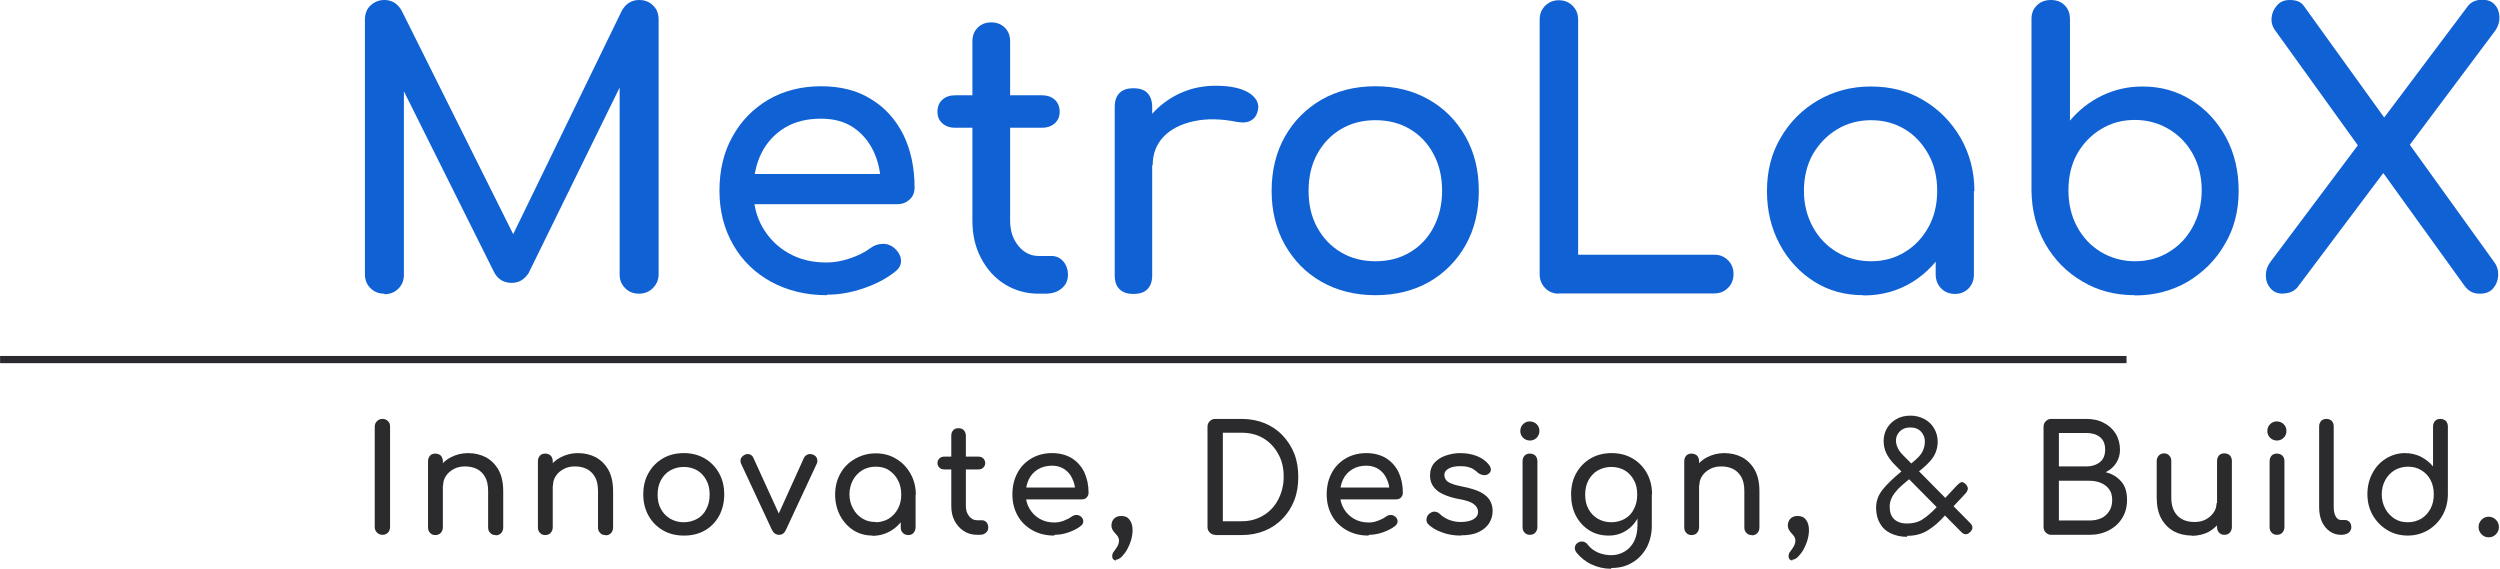
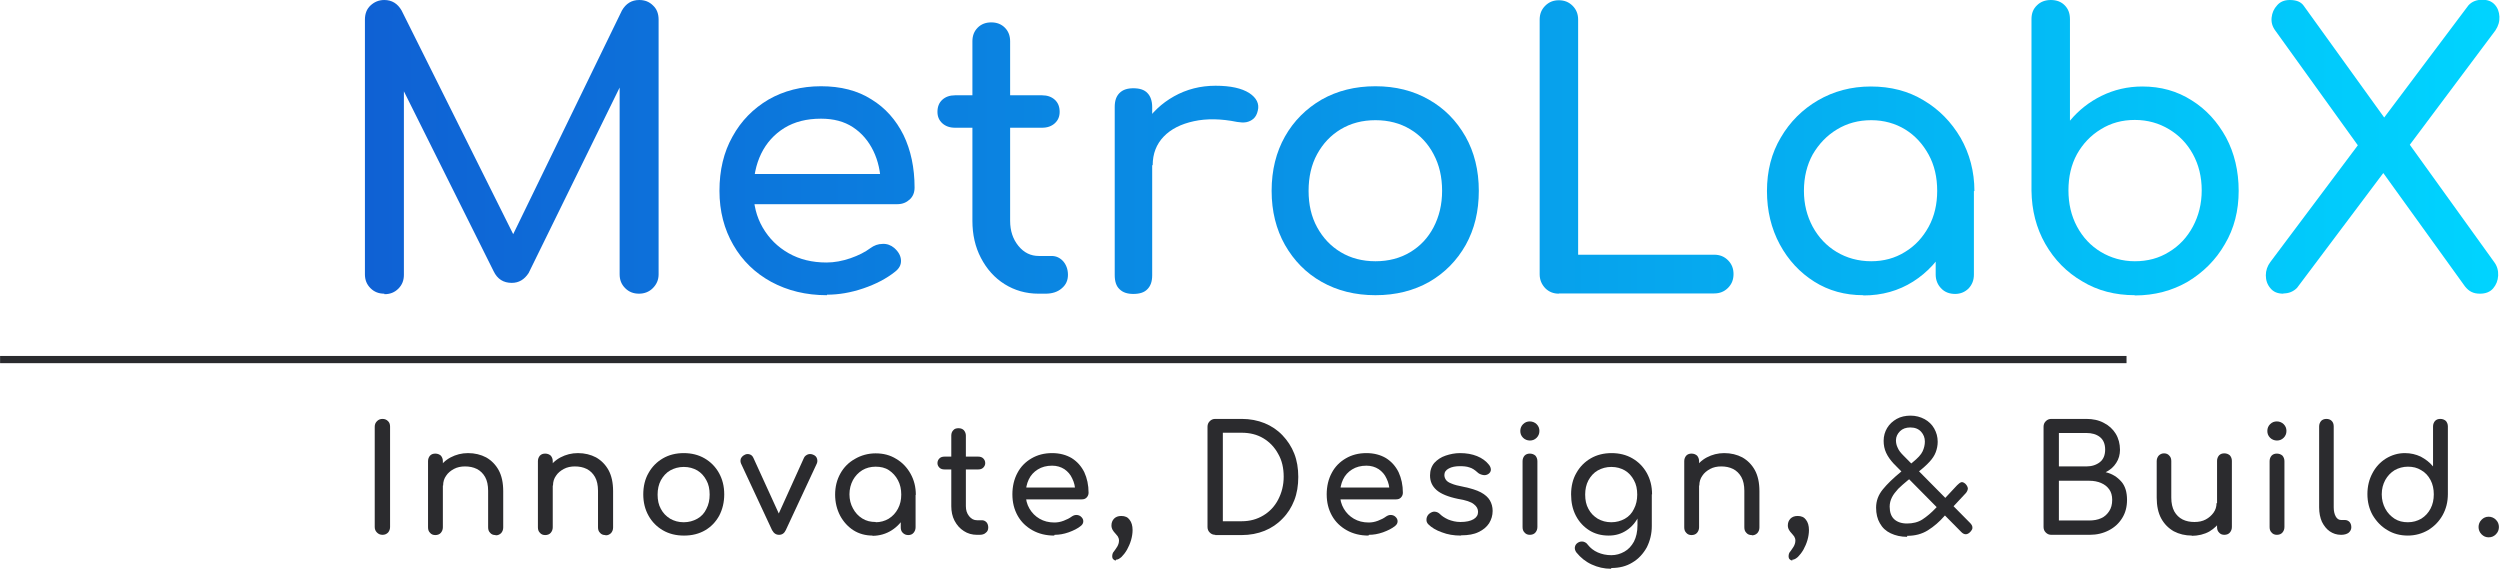
<svg xmlns="http://www.w3.org/2000/svg" xml:space="preserve" width="9.626in" height="2.189in" version="1.1" style="shape-rendering:geometricPrecision; text-rendering:geometricPrecision; image-rendering:optimizeQuality; fill-rule:evenodd; clip-rule:evenodd" viewBox="0 0 9942 2261">
  <defs>
    <style type="text/css">
   
    .str0 {stroke:#2A2B2E;stroke-width:28.692}
    .fil2 {fill:none}
-     .fil0 {fill:#0F61D4;fill-rule:nonzero}
    .fil1 {fill:#2B2B2E;fill-rule:nonzero}
+     .fil0 {fill:url(#id0);fill-rule:nonzero}
   
  </style>
+     <linearGradient id="id0" gradientUnits="userSpaceOnUse" x1="1449.97" y1="587.216" x2="9941.94" y2="587.216">
+       <stop offset="0" style="stop-color:#0F61D4" />
+       <stop offset="1" style="stop-color:#00D4FF" />
+     </linearGradient>
  </defs>
  <g id="Layer_x0020_1">
    <path class="fil0" d="M1528 1168c-22,0 -40,-7 -55,-22 -15,-15 -22,-33 -22,-55l0 -1013c0,-23 7,-42 22,-56 15,-14 33,-22 55,-22 30,0 53,14 69,42l468 938 -48 0 456 -938c16,-28 39,-42 69,-42 22,0 40,7 55,22 15,14 22,33 22,56l0 1013c0,22 -8,40 -23,55 -15,15 -34,22 -55,22 -22,0 -40,-7 -55,-22 -15,-15 -22,-33 -22,-55l0 -797 30 -7 -392 799c-17,26 -39,39 -67,39 -33,0 -57,-15 -72,-46l-387 -776 30 -7 0 797c0,22 -7,40 -22,55 -15,15 -33,22 -55,22z" />
    <path id="1" class="fil0" d="M3288 1174c-83,0 -156,-18 -221,-53 -64,-35 -115,-84 -151,-147 -36,-62 -55,-134 -55,-215 0,-82 17,-154 52,-216 34,-62 82,-111 143,-147 61,-35 131,-53 209,-53 78,0 145,17 200,52 56,34 98,82 128,142 29,60 44,130 44,209 0,19 -6,35 -19,47 -13,12 -29,19 -49,19l-603 0 0 -120 598 0 -61 42c-1,-50 -11,-95 -30,-134 -19,-39 -46,-71 -81,-94 -35,-23 -77,-34 -127,-34 -57,0 -105,12 -146,37 -40,25 -71,59 -92,102 -21,43 -31,93 -31,147 0,55 12,104 37,147 25,43 59,77 103,102 44,25 94,37 151,37 31,0 63,-6 95,-17 32,-11 59,-25 79,-40 15,-11 31,-17 49,-17 17,-1 33,5 46,16 17,15 26,31 27,49 1,18 -7,33 -24,46 -34,27 -76,49 -126,66 -50,17 -98,25 -144,25z" />
    <path id="2" class="fil0" d="M4130 1168c-50,0 -95,-13 -135,-38 -40,-25 -71,-60 -94,-104 -23,-44 -34,-93 -34,-148l0 -714c0,-22 7,-40 21,-54 14,-14 32,-21 54,-21 22,0 40,7 54,21 14,14 21,32 21,54l0 714c0,40 11,73 33,100 22,27 49,40 81,40l51 0c18,0 33,7 46,21 12,14 19,32 19,54 0,22 -8,40 -25,54 -16,14 -38,21 -64,21l-27 0zm-332 -660c-21,0 -38,-6 -51,-18 -13,-12 -19,-27 -19,-45 0,-20 6,-36 19,-48 13,-12 30,-18 51,-18l346 0c21,0 38,6 51,18 13,12 19,28 19,48 0,18 -6,33 -19,45 -13,12 -30,18 -51,18l-346 0z" />
    <path id="3" class="fil0" d="M4506 657c0,-60 15,-113 44,-161 29,-47 69,-85 119,-113 50,-28 105,-42 165,-42 60,0 104,10 134,29 29,19 41,43 34,70 -3,14 -9,25 -17,32 -8,7 -18,12 -29,14 -11,2 -23,1 -36,-1 -64,-13 -121,-14 -172,-3 -51,11 -91,31 -120,61 -29,30 -44,68 -44,114l-76 0zm1 512c-24,0 -42,-6 -55,-19 -13,-12 -19,-31 -19,-56l0 -669c0,-24 6,-42 19,-55 13,-13 31,-19 55,-19 25,0 44,6 56,19 12,12 19,31 19,56l0 669c0,24 -6,42 -19,55 -12,13 -31,19 -56,19z" />
    <path id="4" class="fil0" d="M5470 1174c-81,0 -152,-18 -214,-53 -62,-35 -110,-84 -146,-147 -35,-62 -53,-134 -53,-215 0,-82 18,-154 53,-216 35,-62 84,-111 146,-147 62,-35 133,-53 214,-53 80,0 151,18 212,53 62,35 110,84 146,147 35,62 53,134 53,216 0,81 -17,152 -52,215 -35,62 -83,111 -145,147 -62,35 -133,53 -214,53zm0 -135c52,0 98,-12 138,-36 40,-24 71,-57 93,-99 22,-42 34,-90 34,-145 0,-55 -11,-103 -34,-146 -22,-42 -54,-76 -93,-99 -40,-24 -86,-36 -138,-36 -52,0 -98,12 -138,36 -40,24 -71,57 -94,99 -23,42 -34,91 -34,146 0,55 11,103 34,145 23,42 54,75 94,99 40,24 86,36 138,36z" />
    <path id="5" class="fil0" d="M6200 1168c-22,0 -40,-7 -55,-22 -14,-15 -22,-33 -22,-55l0 -1013c0,-22 7,-40 22,-55 15,-15 33,-22 54,-22 22,0 40,7 55,22 15,15 22,33 22,55l0 935 541 0c22,0 40,7 55,22 15,15 22,33 22,55 0,22 -7,40 -22,55 -15,15 -33,22 -55,22l-619 0z" />
    <path id="6" class="fil0" d="M7410 1174c-73,0 -138,-18 -195,-54 -57,-36 -103,-85 -137,-148 -34,-63 -51,-134 -51,-212 0,-80 18,-151 55,-213 36,-62 86,-112 148,-148 62,-36 132,-55 210,-55 79,0 149,18 210,55 61,36 110,86 147,149 36,63 55,134 55,212l-58 0c0,79 -17,149 -50,212 -33,62 -79,112 -136,148 -57,36 -123,55 -197,55zm31 -135c50,0 95,-12 135,-37 40,-24 71,-58 94,-100 23,-42 34,-90 34,-143 0,-54 -11,-102 -34,-144 -23,-42 -54,-76 -93,-100 -39,-24 -85,-37 -135,-37 -51,0 -96,12 -137,37 -40,24 -72,58 -96,99 -23,42 -35,90 -35,145 0,53 12,100 35,143 23,42 55,76 95,100 40,24 86,37 138,37zm335 130c-23,0 -42,-7 -56,-22 -14,-14 -22,-33 -22,-55l0 -229 28 -159 124 54 0 334c0,22 -7,40 -21,55 -14,14 -32,22 -54,22z" />
    <path id="7" class="fil0" d="M8490 1174c-78,0 -148,-18 -209,-55 -62,-36 -111,-86 -147,-149 -36,-63 -54,-134 -55,-212l0 -682c0,-23 7,-41 22,-55 14,-14 33,-21 55,-21 23,0 41,7 55,21 14,14 21,32 21,55l0 404c35,-42 77,-75 126,-99 49,-24 103,-37 162,-37 73,0 138,18 196,55 58,36 103,86 137,148 33,62 50,133 50,212 0,79 -18,150 -55,212 -36,63 -86,112 -147,149 -62,36 -132,55 -211,55zm0 -135c51,0 96,-12 136,-37 40,-24 72,-58 95,-101 23,-43 35,-91 35,-144 0,-54 -12,-102 -35,-144 -23,-42 -55,-75 -95,-99 -40,-24 -85,-37 -136,-37 -50,0 -95,12 -135,37 -40,24 -72,58 -95,99 -23,42 -34,90 -34,144 0,53 11,101 34,144 23,43 55,77 95,101 40,24 86,37 135,37z" />
    <path id="8" class="fil0" d="M9081 1168c-23,0 -40,-7 -52,-22 -12,-14 -18,-31 -18,-51 0,-19 6,-37 18,-53l377 -503 67 -60 344 -458c14,-15 32,-22 55,-22 21,0 37,6 49,19 12,13 18,29 19,48 1,19 -4,37 -16,55l-363 485 -64 57 -362 482c-15,15 -33,22 -54,22zm782 0c-13,0 -24,-2 -34,-7 -9,-4 -18,-12 -26,-22l-348 -483 -55 -46 -351 -488c-12,-16 -17,-33 -15,-52 2,-19 9,-35 22,-49 12,-14 29,-21 50,-21 26,0 44,7 55,22l332 461 57 46 369 513c12,16 17,34 16,54 -1,20 -8,37 -20,51 -12,14 -30,21 -52,21z" />
    <path class="fil1" d="M1521 2127c-9,0 -16,-3 -22,-9 -6,-6 -9,-13 -9,-22l0 -399c0,-9 3,-16 9,-22 6,-6 13,-9 22,-9 9,0 16,3 22,9 6,6 8,13 8,22l0 399c0,9 -3,16 -8,22 -6,6 -13,9 -22,9z" />
    <path id="1" class="fil1" d="M1970 2128c-9,0 -16,-3 -21,-9 -6,-6 -8,-13 -8,-22l0 -145c0,-22 -4,-41 -12,-55 -8,-14 -19,-25 -33,-32 -14,-7 -30,-10 -47,-10 -16,0 -31,3 -44,10 -13,7 -24,16 -31,27 -8,11 -12,24 -12,39l-37 0c0,-25 6,-47 18,-66 12,-19 28,-35 49,-46 21,-11 44,-17 69,-17 27,0 51,6 72,17 21,12 38,29 50,51 12,22 18,50 18,83l0 145c0,9 -3,16 -8,22 -6,6 -13,9 -21,9zm-239 0c-9,0 -16,-3 -21,-9 -6,-6 -8,-13 -8,-22l0 -263c0,-9 3,-16 8,-22 6,-6 13,-8 21,-8 9,0 16,3 22,8 5,6 8,13 8,22l0 263c0,9 -3,16 -8,22 -5,6 -13,9 -22,9z" />
    <path id="2" class="fil1" d="M2407 2128c-9,0 -16,-3 -21,-9 -6,-6 -8,-13 -8,-22l0 -145c0,-22 -4,-41 -12,-55 -8,-14 -19,-25 -33,-32 -14,-7 -30,-10 -47,-10 -16,0 -31,3 -44,10 -13,7 -24,16 -31,27 -8,11 -12,24 -12,39l-37 0c0,-25 6,-47 18,-66 12,-19 28,-35 49,-46 21,-11 44,-17 69,-17 27,0 51,6 72,17 21,12 38,29 50,51 12,22 18,50 18,83l0 145c0,9 -3,16 -8,22 -6,6 -13,9 -21,9zm-239 0c-9,0 -16,-3 -21,-9 -6,-6 -8,-13 -8,-22l0 -263c0,-9 3,-16 8,-22 6,-6 13,-8 21,-8 9,0 16,3 22,8 5,6 8,13 8,22l0 263c0,9 -3,16 -8,22 -5,6 -13,9 -22,9z" />
    <path id="3" class="fil1" d="M2719 2130c-31,0 -59,-7 -83,-21 -24,-14 -43,-33 -57,-58 -14,-25 -21,-53 -21,-85 0,-32 7,-61 21,-85 14,-25 33,-44 57,-58 24,-14 52,-21 83,-21 31,0 59,7 83,21 24,14 43,33 57,58 14,25 21,53 21,85 0,32 -7,60 -20,85 -14,25 -32,44 -56,58 -24,14 -52,21 -83,21zm0 -53c20,0 38,-5 54,-14 16,-9 28,-22 36,-39 9,-17 13,-36 13,-57 0,-22 -4,-41 -13,-57 -9,-17 -21,-30 -36,-39 -16,-9 -33,-14 -54,-14 -20,0 -38,5 -54,14 -16,9 -28,23 -37,39 -9,17 -13,36 -13,57 0,22 4,41 13,57 9,17 21,29 37,39 16,9 33,14 54,14z" />
    <path id="4" class="fil1" d="M3098 2127c-12,0 -21,-6 -28,-19l-123 -264c-3,-7 -3,-13 -1,-20 3,-6 7,-11 15,-15 7,-4 13,-4 20,-2 7,2 12,7 15,14l115 252 -28 0 114 -252c3,-7 9,-11 16,-14 7,-2 14,-2 22,2 7,3 12,8 14,15 2,7 2,13 -1,20l-123 264c-6,13 -15,19 -27,19z" />
    <path id="5" class="fil1" d="M3470 2130c-28,0 -54,-7 -76,-21 -22,-14 -40,-34 -53,-58 -13,-25 -20,-53 -20,-84 0,-31 7,-59 21,-84 14,-25 33,-44 58,-58 24,-14 52,-22 82,-22 31,0 58,7 82,22 24,14 43,34 57,59 14,25 21,53 21,84l-23 0c0,31 -7,59 -20,83 -13,25 -31,44 -53,58 -22,14 -48,22 -77,22zm12 -53c19,0 37,-5 52,-14 16,-10 28,-23 37,-40 9,-17 13,-35 13,-56 0,-21 -4,-40 -13,-57 -9,-17 -21,-30 -36,-40 -15,-10 -33,-14 -53,-14 -20,0 -38,5 -53,14 -16,10 -28,23 -37,39 -9,17 -14,36 -14,57 0,21 5,40 14,56 9,17 21,30 37,40 16,10 33,14 54,14zm130 51c-9,0 -16,-3 -22,-9 -6,-6 -8,-13 -8,-22l0 -90 11 -63 48 21 0 132c0,9 -3,16 -8,22 -5,6 -12,9 -21,9z" />
    <path id="6" class="fil1" d="M3885 2127c-19,0 -37,-5 -52,-15 -16,-10 -28,-24 -37,-41 -9,-17 -13,-37 -13,-58l0 -281c0,-9 3,-16 8,-21 5,-6 12,-8 21,-8 9,0 16,3 21,8 5,6 8,13 8,21l0 281c0,16 4,29 13,40 9,11 19,16 31,16l20 0c7,0 13,3 18,8 5,6 7,13 7,21 0,9 -3,16 -10,21 -6,6 -15,8 -25,8l-10 0zm-129 -260c-8,0 -15,-2 -20,-7 -5,-5 -8,-11 -8,-18 0,-8 3,-14 8,-19 5,-5 12,-7 20,-7l134 0c8,0 15,2 20,7 5,5 8,11 8,19 0,7 -3,13 -8,18 -5,5 -12,7 -20,7l-134 0z" />
    <path id="7" class="fil1" d="M4192 2130c-32,0 -61,-7 -86,-21 -25,-14 -45,-33 -59,-58 -14,-25 -21,-53 -21,-85 0,-32 7,-61 20,-85 13,-25 32,-44 56,-58 24,-14 51,-21 82,-21 30,0 56,7 78,20 22,14 38,32 50,56 11,24 17,51 17,82 0,7 -3,14 -8,19 -5,5 -11,7 -19,7l-235 0 0 -47 233 0 -24 17c0,-20 -4,-37 -12,-53 -7,-16 -18,-28 -31,-37 -14,-9 -30,-14 -49,-14 -22,0 -41,5 -57,15 -16,10 -28,23 -36,40 -8,17 -12,36 -12,58 0,22 5,41 15,58 10,17 23,30 40,40 17,10 37,15 59,15 12,0 24,-2 37,-7 13,-5 23,-10 31,-16 6,-4 12,-7 19,-7 7,0 13,2 18,6 7,6 10,12 10,19 0,7 -3,13 -9,18 -13,11 -30,19 -49,26 -20,7 -38,10 -56,10z" />
    <path id="8" class="fil1" d="M4438 2229c-5,0 -8,-2 -11,-5 -3,-3 -4,-7 -4,-11 0,-8 2,-15 7,-20 4,-6 9,-12 13,-19 4,-7 7,-15 7,-24 0,-7 -2,-12 -5,-17 -3,-4 -7,-8 -10,-12 -4,-4 -7,-8 -10,-13 -3,-5 -5,-11 -5,-18 0,-11 3,-19 10,-27 7,-7 16,-11 29,-11 15,0 26,5 33,15 8,10 12,24 12,41 0,13 -2,26 -6,40 -4,14 -10,27 -16,38 -7,12 -14,21 -22,29 -8,7 -15,11 -22,11z" />
    <path id="9" class="fil1" d="M4833 2127c-9,0 -16,-3 -22,-9 -6,-6 -9,-13 -9,-22l0 -399c0,-9 3,-16 9,-22 6,-6 13,-9 22,-9l105 0c33,0 64,6 91,17 27,11 51,27 71,48 20,21 36,45 47,73 11,28 16,59 16,93 0,34 -5,65 -16,93 -11,28 -26,52 -47,73 -20,21 -44,37 -71,48 -27,11 -58,17 -91,17l-105 0zm30 -54l75 0c33,0 61,-8 86,-23 25,-15 45,-36 59,-63 14,-27 22,-57 22,-91 0,-35 -7,-65 -22,-91 -14,-26 -34,-47 -59,-62 -25,-15 -54,-22 -86,-22l-75 0 0 352z" />
    <path id="10" class="fil1" d="M5442 2130c-32,0 -61,-7 -86,-21 -25,-14 -45,-33 -59,-58 -14,-25 -21,-53 -21,-85 0,-32 7,-61 20,-85 13,-25 32,-44 56,-58 24,-14 51,-21 82,-21 30,0 56,7 78,20 22,14 38,32 50,56 11,24 17,51 17,82 0,7 -3,14 -8,19 -5,5 -11,7 -19,7l-235 0 0 -47 233 0 -24 17c0,-20 -4,-37 -12,-53 -7,-16 -18,-28 -31,-37 -14,-9 -30,-14 -49,-14 -22,0 -41,5 -57,15 -16,10 -28,23 -36,40 -8,17 -12,36 -12,58 0,22 5,41 15,58 10,17 23,30 40,40 17,10 37,15 59,15 12,0 24,-2 37,-7 13,-5 23,-10 31,-16 6,-4 12,-7 19,-7 7,0 13,2 18,6 7,6 10,12 10,19 0,7 -3,13 -9,18 -13,11 -30,19 -49,26 -20,7 -38,10 -56,10z" />
    <path id="11" class="fil1" d="M5809 2130c-27,0 -52,-4 -75,-13 -23,-8 -41,-19 -54,-32 -6,-6 -8,-13 -7,-22 1,-8 5,-15 11,-20 8,-6 15,-9 23,-8 8,1 14,4 20,10 7,7 17,14 32,21 15,6 31,10 49,10 23,0 40,-4 52,-11 12,-7 18,-17 18,-29 0,-12 -5,-22 -17,-31 -11,-9 -32,-16 -63,-21 -39,-8 -68,-20 -85,-35 -18,-16 -26,-35 -26,-58 0,-20 6,-37 17,-50 12,-13 27,-23 45,-29 18,-6 37,-10 57,-10 26,0 48,4 68,12 20,8 36,20 47,34 5,6 8,13 8,20 0,7 -4,13 -10,17 -6,4 -14,6 -22,4 -9,-2 -16,-5 -22,-11 -10,-9 -20,-16 -31,-19 -11,-4 -24,-5 -39,-5 -17,0 -32,3 -43,9 -12,6 -18,15 -18,26 0,7 2,13 6,19 4,6 11,11 22,15 11,5 27,9 48,13 29,6 52,13 69,22 17,9 29,20 36,32 7,12 11,26 11,42 0,18 -5,34 -14,49 -10,15 -23,26 -42,35 -18,9 -41,13 -69,13z" />
    <path id="12" class="fil1" d="M6084 2127c-9,0 -16,-3 -21,-9 -6,-6 -8,-13 -8,-22l0 -262c0,-9 3,-16 8,-22 6,-6 13,-8 21,-8 9,0 16,3 22,8 5,6 8,13 8,22l0 262c0,9 -3,16 -8,22 -5,6 -13,9 -22,9zm0 -375c-10,0 -20,-4 -27,-11 -8,-8 -11,-17 -11,-27 0,-11 4,-20 11,-27 8,-8 17,-11 27,-11 10,0 20,4 27,11 8,8 11,17 11,27 0,11 -4,20 -11,27 -8,8 -17,11 -27,11z" />
    <path id="13" class="fil1" d="M6397 2130c-29,0 -55,-7 -77,-21 -22,-14 -40,-33 -53,-58 -13,-25 -19,-53 -19,-85 0,-32 7,-61 21,-85 14,-25 33,-44 57,-58 24,-14 52,-21 83,-21 31,0 59,7 83,21 24,14 43,33 57,58 14,25 21,53 21,85l-34 0c0,32 -6,60 -18,85 -12,25 -28,44 -49,58 -21,14 -44,21 -71,21zm10 132c-28,0 -53,-6 -77,-17 -24,-11 -44,-27 -61,-48 -5,-7 -7,-14 -6,-21 1,-7 5,-13 11,-17 7,-5 14,-6 22,-5 8,2 14,6 18,12 10,13 24,24 40,31 16,7 34,11 54,11 19,0 36,-5 52,-14 16,-9 28,-22 38,-40 9,-18 14,-39 14,-65l0 -84 19 -52 38 12 0 127c0,31 -7,59 -20,85 -14,25 -33,46 -57,60 -24,15 -52,22 -84,22zm1 -185c20,0 38,-5 54,-14 16,-9 28,-22 36,-39 9,-17 13,-36 13,-57 0,-22 -4,-41 -13,-57 -9,-17 -21,-30 -36,-39 -16,-9 -33,-14 -54,-14 -20,0 -38,5 -54,14 -16,9 -28,23 -37,39 -9,17 -13,36 -13,57 0,22 4,41 13,57 9,17 21,29 37,39 16,9 33,14 54,14z" />
    <path id="14" class="fil1" d="M6966 2128c-9,0 -16,-3 -21,-9 -6,-6 -8,-13 -8,-22l0 -145c0,-22 -4,-41 -12,-55 -8,-14 -19,-25 -33,-32 -14,-7 -30,-10 -47,-10 -16,0 -31,3 -44,10 -13,7 -24,16 -31,27 -8,11 -12,24 -12,39l-37 0c0,-25 6,-47 18,-66 12,-19 28,-35 49,-46 21,-11 44,-17 69,-17 27,0 51,6 72,17 21,12 38,29 50,51 12,22 18,50 18,83l0 145c0,9 -3,16 -8,22 -6,6 -13,9 -21,9zm-239 0c-9,0 -16,-3 -21,-9 -6,-6 -8,-13 -8,-22l0 -263c0,-9 3,-16 8,-22 6,-6 13,-8 21,-8 9,0 16,3 22,8 5,6 8,13 8,22l0 263c0,9 -3,16 -8,22 -5,6 -13,9 -22,9z" />
    <path id="15" class="fil1" d="M7128 2229c-5,0 -8,-2 -11,-5 -3,-3 -4,-7 -4,-11 0,-8 2,-15 7,-20 4,-6 9,-12 13,-19 4,-7 7,-15 7,-24 0,-7 -2,-12 -5,-17 -3,-4 -7,-8 -10,-12 -4,-4 -7,-8 -10,-13 -3,-5 -5,-11 -5,-18 0,-11 3,-19 10,-27 7,-7 16,-11 29,-11 15,0 26,5 33,15 8,10 12,24 12,41 0,13 -2,26 -6,40 -4,14 -10,27 -16,38 -7,12 -14,21 -22,29 -8,7 -15,11 -22,11z" />
    <path id="16" class="fil1" d="M7584 2135c-24,0 -46,-5 -65,-14 -19,-9 -33,-22 -43,-40 -10,-17 -15,-38 -15,-62 0,-27 9,-51 27,-73 18,-22 41,-44 70,-68l48 -39c21,-17 34,-31 40,-44 6,-13 9,-26 9,-39 0,-15 -5,-28 -15,-39 -10,-11 -24,-17 -43,-17 -17,0 -31,5 -41,15 -10,10 -16,22 -16,36 0,10 2,20 7,30 4,10 12,20 22,30l265 268c6,6 10,12 10,18 1,6 -2,11 -8,18 -12,13 -25,13 -37,0l-268 -271c-13,-14 -23,-28 -30,-43 -7,-15 -10,-31 -10,-48 0,-19 5,-36 14,-51 9,-15 22,-27 38,-36 16,-9 35,-13 55,-13 21,0 39,5 56,14 16,9 29,21 38,37 9,16 14,33 14,53 0,15 -3,29 -8,42 -5,13 -13,25 -24,37 -11,12 -25,25 -43,39l-46 37c-13,11 -25,21 -36,32 -10,11 -19,22 -25,34 -6,12 -9,24 -9,37 0,22 6,39 18,50 12,11 29,17 51,17 23,0 44,-5 61,-16 17,-11 35,-26 53,-45l85 -91c6,-6 11,-10 16,-12 5,-2 11,1 17,6 6,6 9,12 10,18 0,6 -3,13 -8,19l-85 91c-20,23 -42,42 -66,57 -24,15 -51,22 -82,22z" />
    <path id="17" class="fil1" d="M8158 2127c-9,0 -16,-3 -22,-9 -6,-6 -9,-13 -9,-22l0 -399c0,-9 3,-16 9,-22 6,-6 13,-9 22,-9l139 0c26,0 50,5 70,16 20,10 36,25 47,43 11,18 17,40 17,64 0,19 -5,37 -15,52 -10,16 -24,28 -42,37 26,6 46,19 62,37 16,18 23,43 23,73 0,27 -6,51 -19,72 -13,21 -30,37 -53,49 -23,12 -48,18 -77,18l-151 0zm30 -57l121 0c18,0 34,-3 47,-9 14,-6 24,-16 32,-28 8,-12 12,-27 12,-45 0,-17 -4,-31 -12,-42 -8,-11 -18,-19 -32,-25 -14,-6 -29,-9 -47,-9l-121 0 0 158zm0 -215l109 0c22,0 40,-6 54,-17 14,-11 21,-28 21,-50 0,-22 -7,-39 -21,-50 -14,-11 -32,-16 -54,-16l-109 0 0 133z" />
    <path id="18" class="fil1" d="M8717 2130c-27,0 -51,-6 -72,-17 -21,-12 -38,-29 -50,-51 -12,-22 -18,-50 -18,-83l0 -145c0,-9 3,-16 8,-22 6,-6 13,-9 21,-9 9,0 16,3 21,9 6,6 8,13 8,22l0 145c0,22 4,40 12,55 8,14 19,25 33,32 14,7 30,10 47,10 17,0 32,-3 45,-10 13,-7 23,-16 31,-27 8,-11 12,-24 12,-38l37 0c0,24 -6,46 -18,66 -12,20 -28,35 -48,47 -20,11 -44,17 -70,17zm129 -3c-9,0 -16,-3 -21,-9 -6,-6 -8,-13 -8,-22l0 -263c0,-9 3,-16 8,-22 6,-6 13,-8 21,-8 9,0 16,3 22,8 5,6 8,13 8,22l0 263c0,9 -3,16 -8,22 -5,6 -13,9 -22,9z" />
    <path id="19" class="fil1" d="M9055 2127c-9,0 -16,-3 -21,-9 -6,-6 -8,-13 -8,-22l0 -262c0,-9 3,-16 8,-22 6,-6 13,-8 21,-8 9,0 16,3 22,8 5,6 8,13 8,22l0 262c0,9 -3,16 -8,22 -5,6 -13,9 -22,9zm0 -375c-10,0 -20,-4 -27,-11 -8,-8 -11,-17 -11,-27 0,-11 4,-20 11,-27 8,-8 17,-11 27,-11 10,0 20,4 27,11 8,8 11,17 11,27 0,11 -4,20 -11,27 -8,8 -17,11 -27,11z" />
    <path id="20" class="fil1" d="M9310 2127c-17,0 -32,-5 -45,-14 -13,-9 -23,-22 -31,-38 -7,-16 -11,-35 -11,-57l0 -322c0,-9 3,-16 8,-22 5,-5 12,-8 21,-8 9,0 16,3 21,8 5,5 8,12 8,22l0 322c0,15 3,27 8,36 5,9 12,14 21,14l15 0c8,0 14,3 19,8 5,6 7,13 7,21 0,9 -4,16 -11,22 -7,5 -17,8 -29,8l-1 0z" />
    <path id="21" class="fil1" d="M9576 2130c-30,0 -58,-7 -82,-22 -24,-14 -43,-34 -58,-59 -14,-25 -21,-53 -21,-84 0,-31 7,-59 20,-83 13,-25 31,-44 53,-58 23,-14 48,-22 76,-22 23,0 44,5 63,14 19,10 36,23 49,39l0 -159c0,-9 3,-16 8,-22 6,-6 13,-8 21,-8 9,0 16,3 22,8 5,6 8,13 8,22l0 269c0,31 -7,59 -21,84 -14,25 -33,44 -57,59 -24,14 -51,22 -82,22zm0 -53c20,0 37,-5 53,-14 16,-10 28,-23 37,-40 9,-17 13,-36 13,-57 0,-21 -4,-40 -13,-57 -9,-17 -21,-30 -37,-39 -16,-10 -33,-14 -53,-14 -19,0 -37,5 -53,14 -16,10 -28,23 -37,39 -9,17 -14,35 -14,57 0,21 5,40 14,57 9,17 22,30 37,40 16,10 33,14 53,14z" />
    <path id="22" class="fil1" d="M9897 2137c-11,0 -20,-4 -28,-12 -8,-8 -12,-18 -12,-29 0,-11 4,-21 12,-29 8,-8 17,-12 28,-12 11,0 21,4 29,12 8,8 12,18 12,29 0,11 -4,21 -12,29 -8,8 -17,12 -29,12z" />
    <path class="fil2 str0" d="M0 1430l7031 0 288 0m0 0l403 0 735 0" />
  </g>
</svg>
